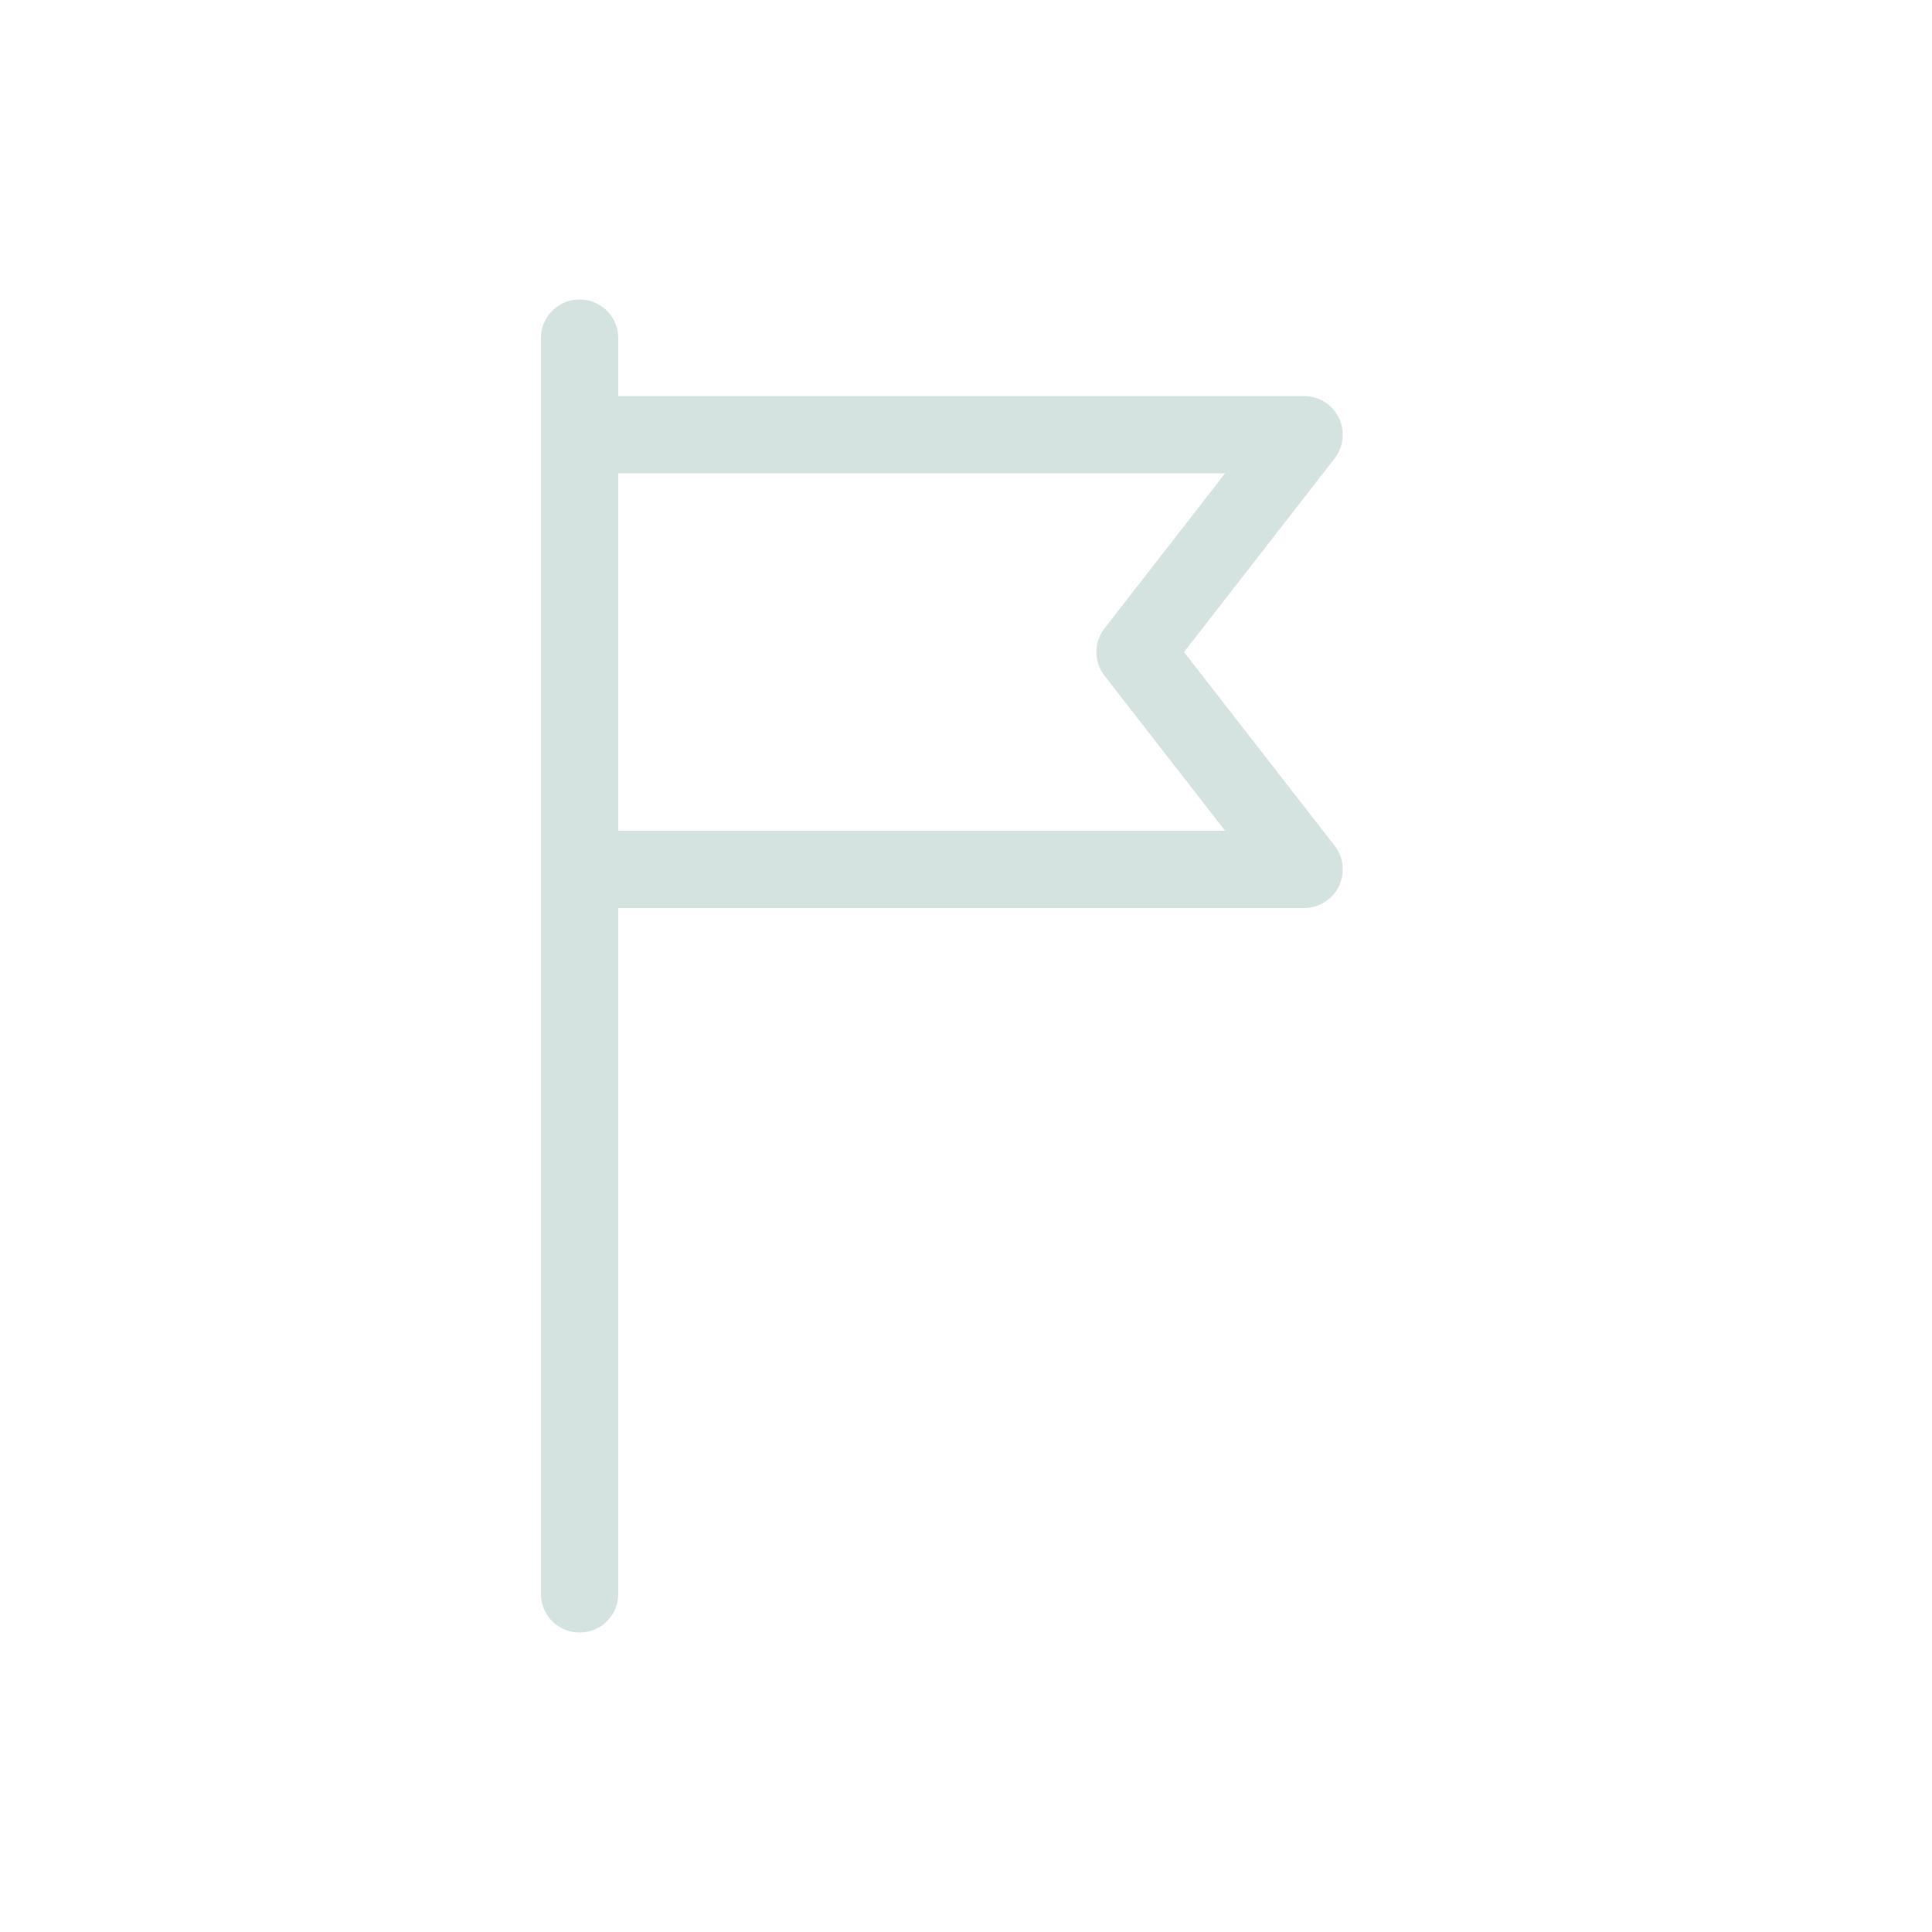
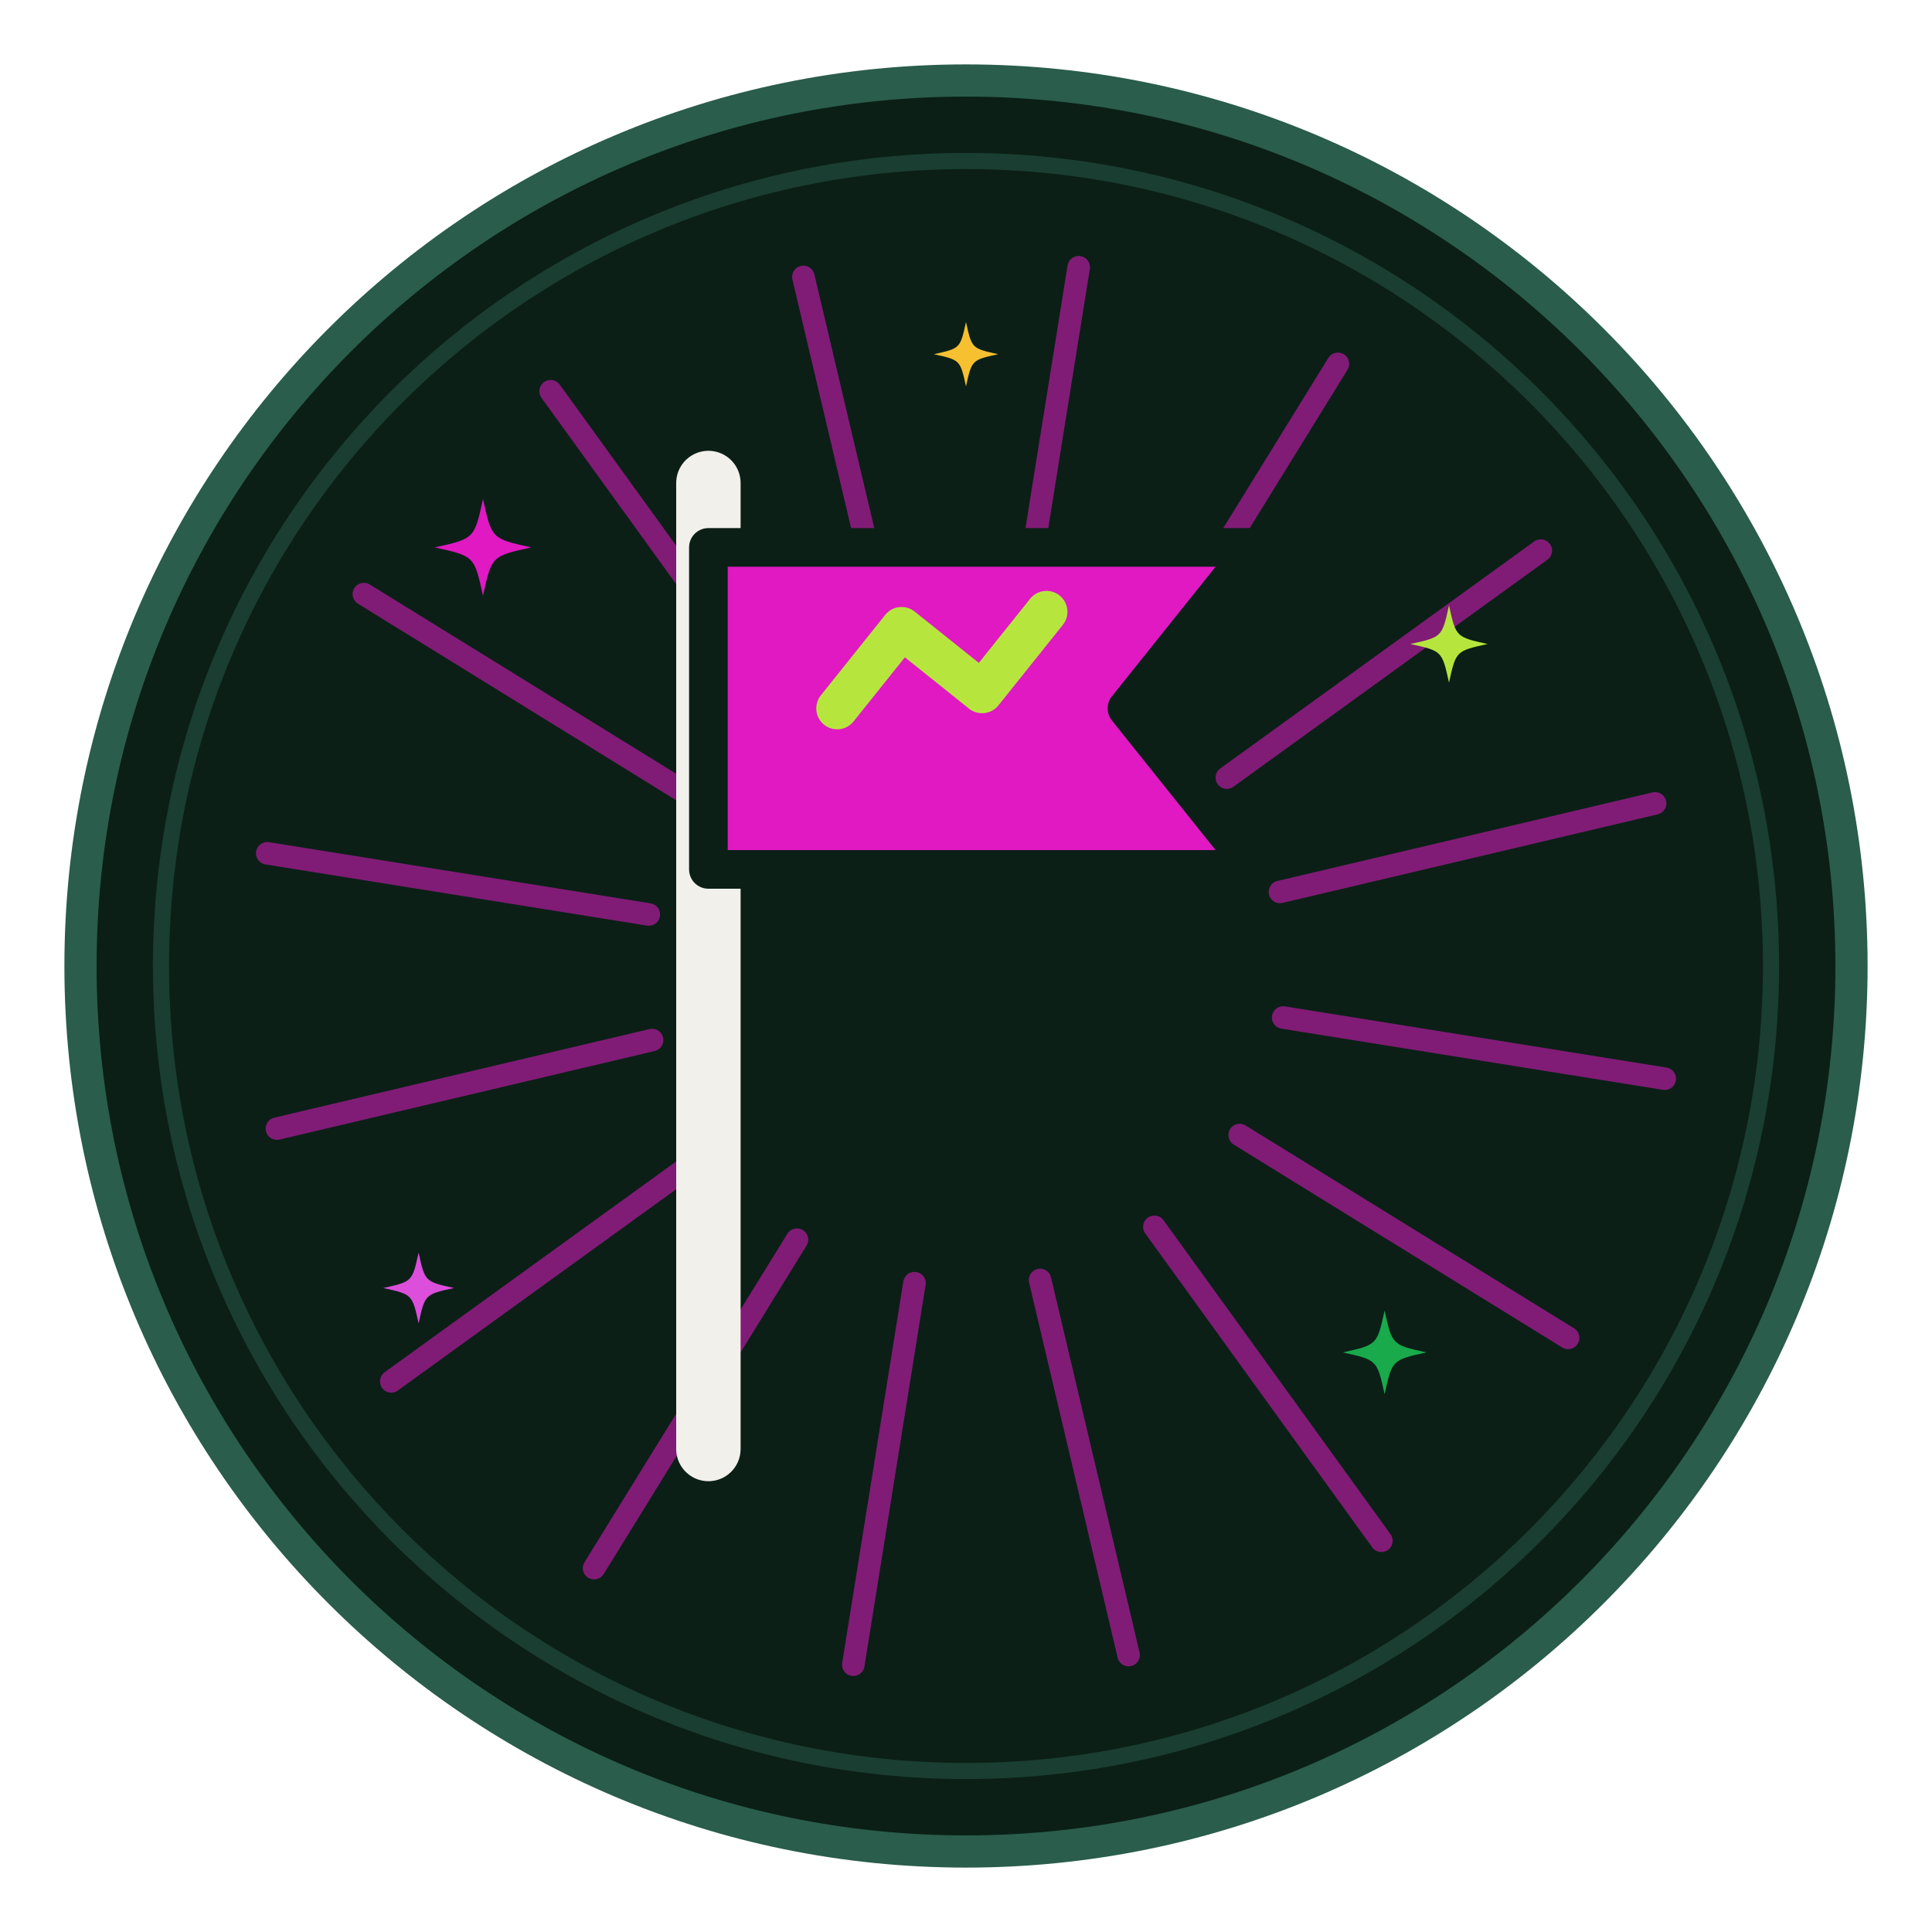
- <svg xmlns="http://www.w3.org/2000/svg" width="80" height="80" viewBox="0 0 80 80" fill="none" stroke="#D4E3DF" stroke-width="3.2" stroke-linecap="round" stroke-linejoin="round">
-   <path d="M24 14 v52" />
-   <path d="M24 18 h30 l-7 9 7 9 h-30z" />
+ <svg xmlns="http://www.w3.org/2000/svg" width="120" height="120" viewBox="0 0 120 120" fill="none">
+   <circle cx="60" cy="60" r="55" fill="#0B1F17" />
+   <circle cx="60" cy="60" r="55" fill="none" stroke="#2A5D4B" stroke-width="2" />
+   <circle cx="60" cy="60" r="50" fill="none" stroke="#2A5D4B" stroke-width="1" opacity="0.5" />
+   <g>
+     <line x1="79.7" y1="63.2" x2="103.4" y2="67.0" stroke="#E019C3" stroke-width="1.4" stroke-linecap="round" opacity="0.55" />
+     <line x1="77.0" y1="70.5" x2="97.4" y2="83.1" stroke="#E019C3" stroke-width="1.4" stroke-linecap="round" opacity="0.55" />
+     <line x1="71.7" y1="76.2" x2="85.8" y2="95.7" stroke="#E019C3" stroke-width="1.4" stroke-linecap="round" opacity="0.55" />
+     <line x1="64.6" y1="79.5" x2="70.1" y2="102.8" stroke="#E019C3" stroke-width="1.4" stroke-linecap="round" opacity="0.55" />
+     <line x1="56.8" y1="79.7" x2="53.0" y2="103.4" stroke="#E019C3" stroke-width="1.4" stroke-linecap="round" opacity="0.55" />
+     <line x1="49.5" y1="77.0" x2="36.9" y2="97.4" stroke="#E019C3" stroke-width="1.4" stroke-linecap="round" opacity="0.55" />
+     <line x1="43.8" y1="71.7" x2="24.3" y2="85.8" stroke="#E019C3" stroke-width="1.4" stroke-linecap="round" opacity="0.55" />
+     <line x1="40.5" y1="64.6" x2="17.2" y2="70.1" stroke="#E019C3" stroke-width="1.4" stroke-linecap="round" opacity="0.55" />
+     <line x1="40.3" y1="56.8" x2="16.6" y2="53.0" stroke="#E019C3" stroke-width="1.4" stroke-linecap="round" opacity="0.55" />
+     <line x1="43.0" y1="49.5" x2="22.6" y2="36.9" stroke="#E019C3" stroke-width="1.4" stroke-linecap="round" opacity="0.55" />
+     <line x1="48.3" y1="43.8" x2="34.2" y2="24.3" stroke="#E019C3" stroke-width="1.4" stroke-linecap="round" opacity="0.55" />
+     <line x1="55.4" y1="40.5" x2="49.9" y2="17.2" stroke="#E019C3" stroke-width="1.4" stroke-linecap="round" opacity="0.55" />
+     <line x1="63.2" y1="40.3" x2="67.0" y2="16.6" stroke="#E019C3" stroke-width="1.4" stroke-linecap="round" opacity="0.55" />
+     <line x1="70.5" y1="43.0" x2="83.1" y2="22.6" stroke="#E019C3" stroke-width="1.4" stroke-linecap="round" opacity="0.55" />
+     <line x1="76.2" y1="48.3" x2="95.7" y2="34.2" stroke="#E019C3" stroke-width="1.4" stroke-linecap="round" opacity="0.55" />
+     <line x1="79.5" y1="55.4" x2="102.8" y2="49.9" stroke="#E019C3" stroke-width="1.4" stroke-linecap="round" opacity="0.55" />
+   </g>
+   <g stroke="#0B1F17" stroke-width="2.4" stroke-linejoin="round" stroke-linecap="round">
+     <path d="M44 30 v60" stroke="#F2F0EB" stroke-width="4" />
+     <path d="M44 34 h34 l-8 10 8 10 h-34z" fill="#E019C3" />
+     <path d="M52 44 l4 -5 5 4 4 -5" stroke="#B6E63E" stroke-width="2.6" fill="none" />
+   </g>
+   <path d="M30 31 C 30.54 33.46 30.54 33.46 33 34 C 30.54 34.54 30.54 34.54 30 37 C 29.46 34.54 29.46 34.54 27 34 C 29.46 33.46 29.46 33.46 30 31 Z" fill="#E019C3" />
+   <path d="M90 37.6 C 90.432 39.568 90.432 39.568 92.4 40 C 90.432 40.432 90.432 40.432 90 42.4 C 89.568 40.432 89.568 40.432 87.6 40 C 89.568 39.568 89.568 39.568 90 37.6 Z" fill="#B6E63E" />
+   <path d="M86 81.4 C 86.468 83.532 86.468 83.532 88.6 84 C 86.468 84.468 86.468 84.468 86 86.6 C 85.532 84.468 85.532 84.468 83.4 84 C 85.532 83.532 85.532 83.532 86 81.4 Z" fill="#19AA4B" />
+   <path d="M26 77.8 C 26.396 79.604 26.396 79.604 28.2 80 C 26.396 80.396 26.396 80.396 26 82.2 C 25.604 80.396 25.604 80.396 23.8 80 C 25.604 79.604 25.604 79.604 26 77.8 Z" fill="#DB4FDB" />
+   <path d="M60 20 C 60.36 21.64 60.36 21.64 62 22 C 60.36 22.36 60.36 22.36 60 24 C 59.64 22.36 59.64 22.36 58 22 C 59.64 21.64 59.64 21.64 60 20 Z" fill="#F6C031" />
</svg>
